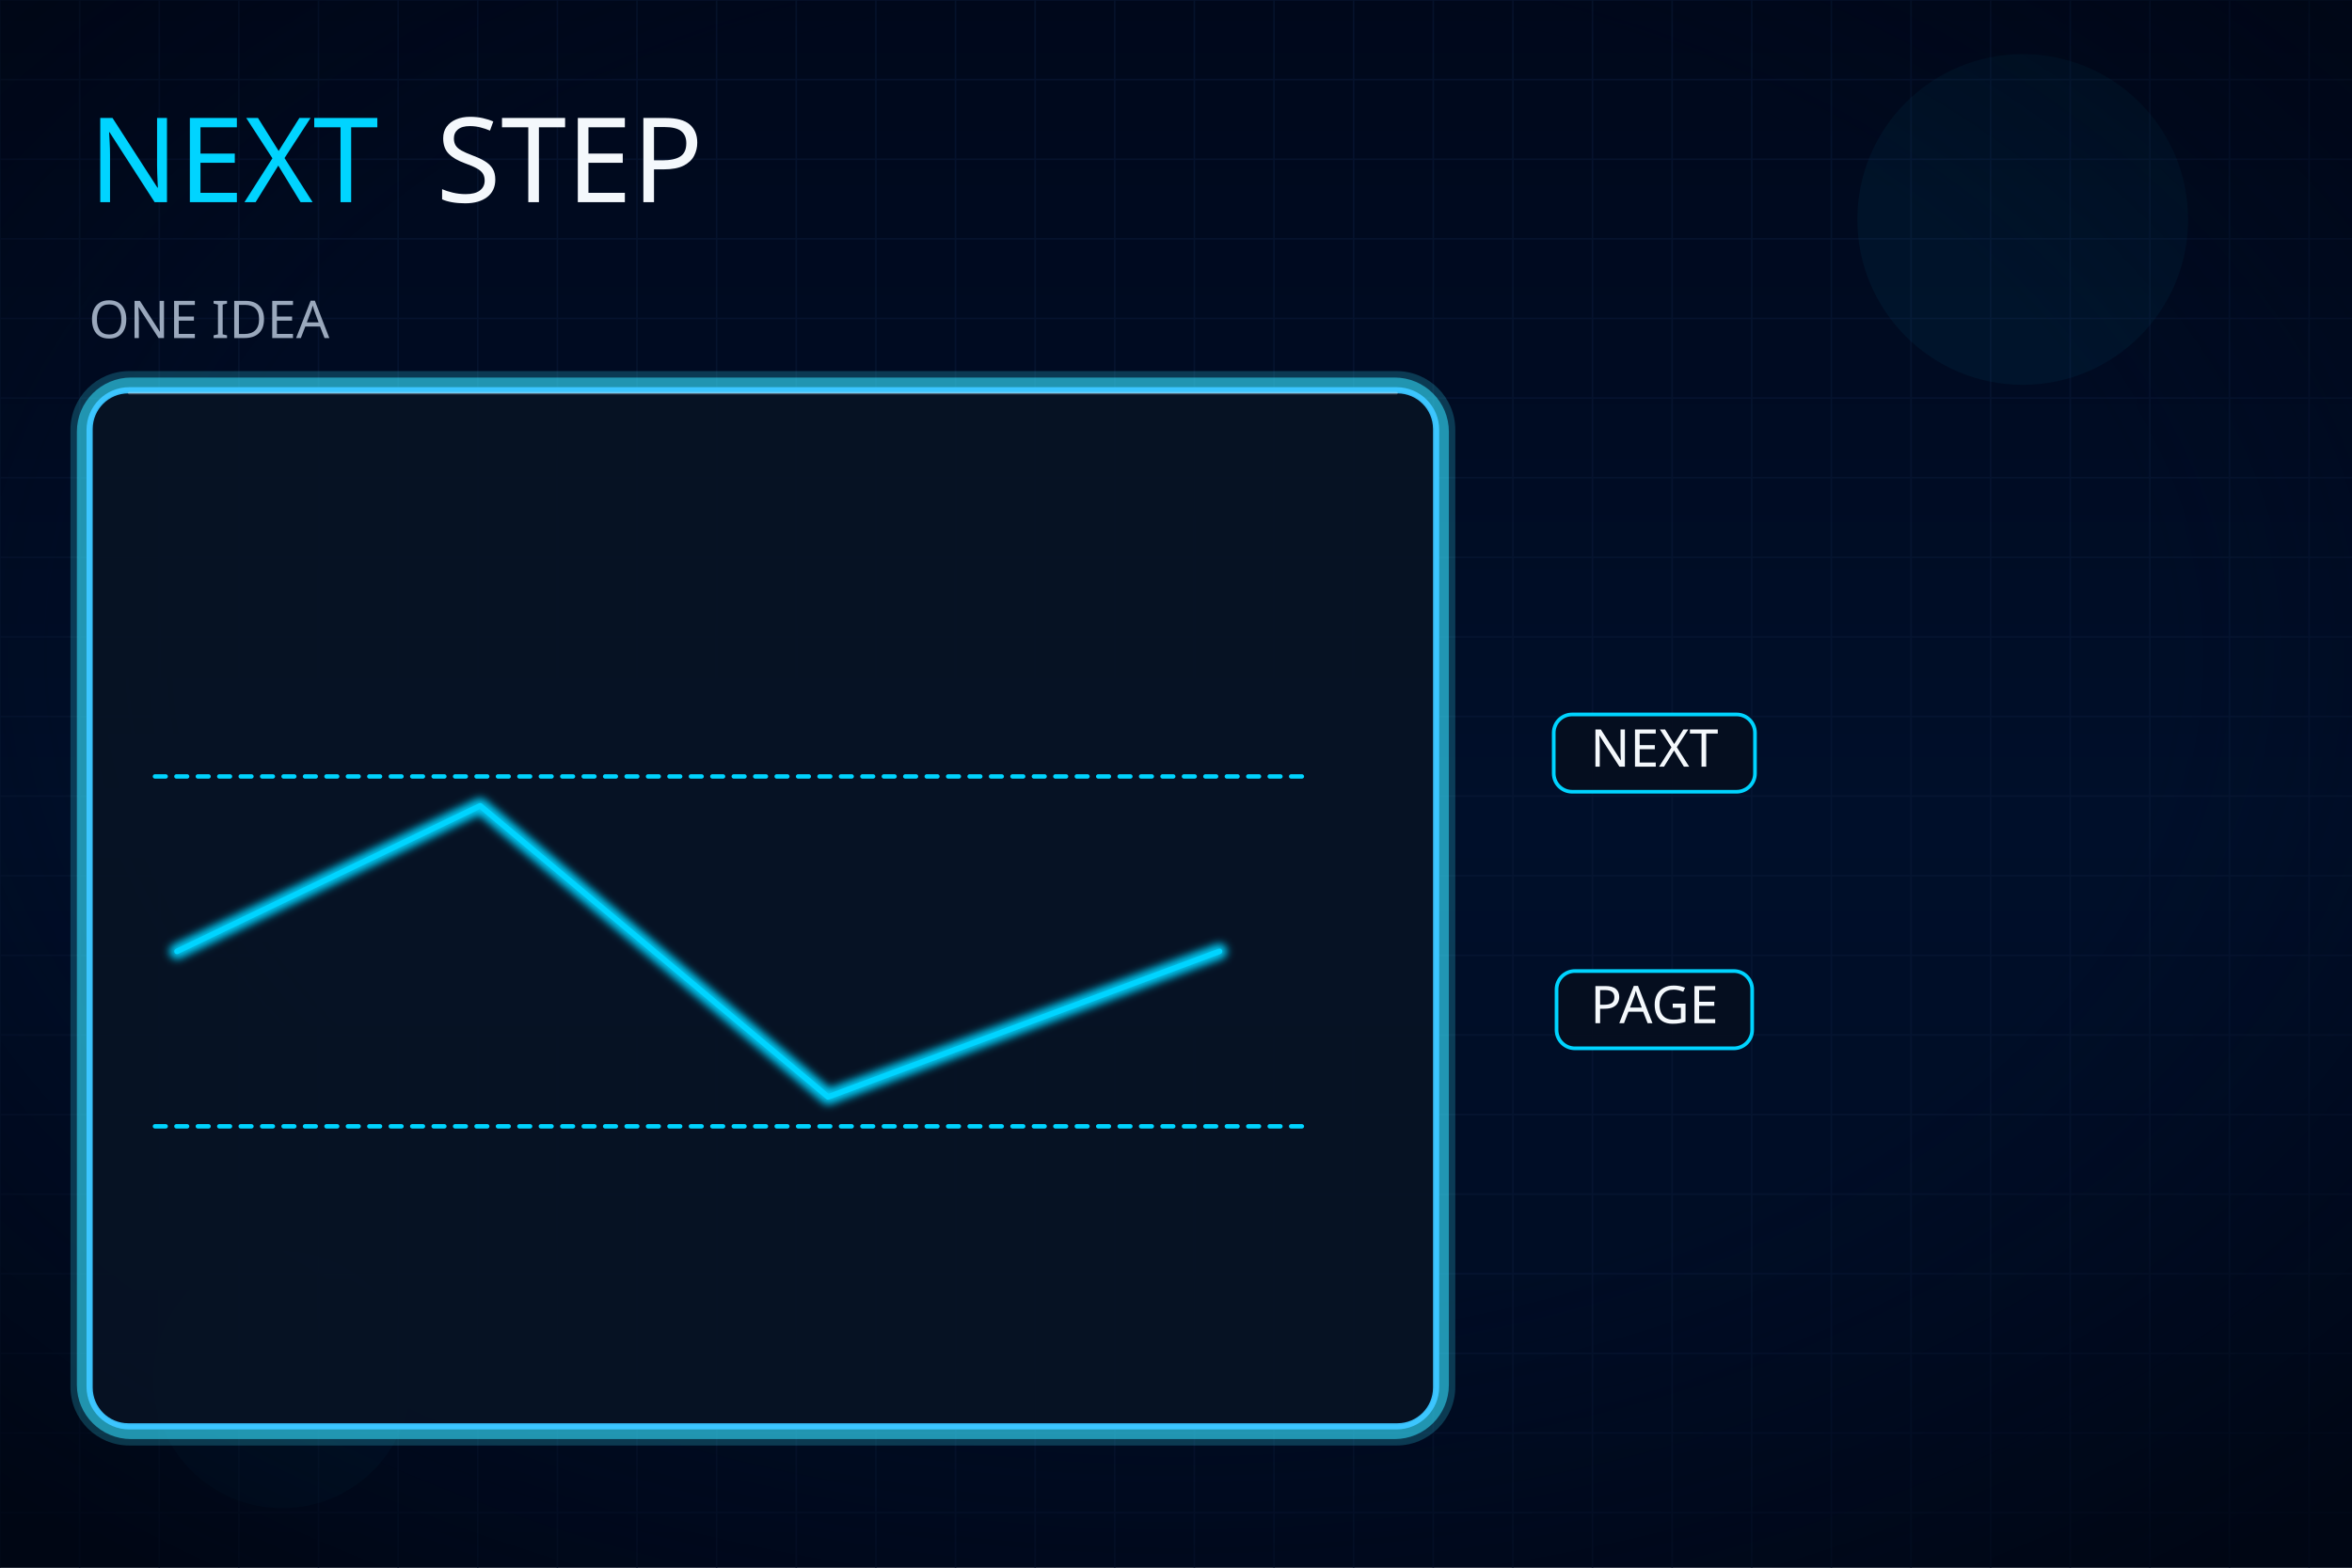
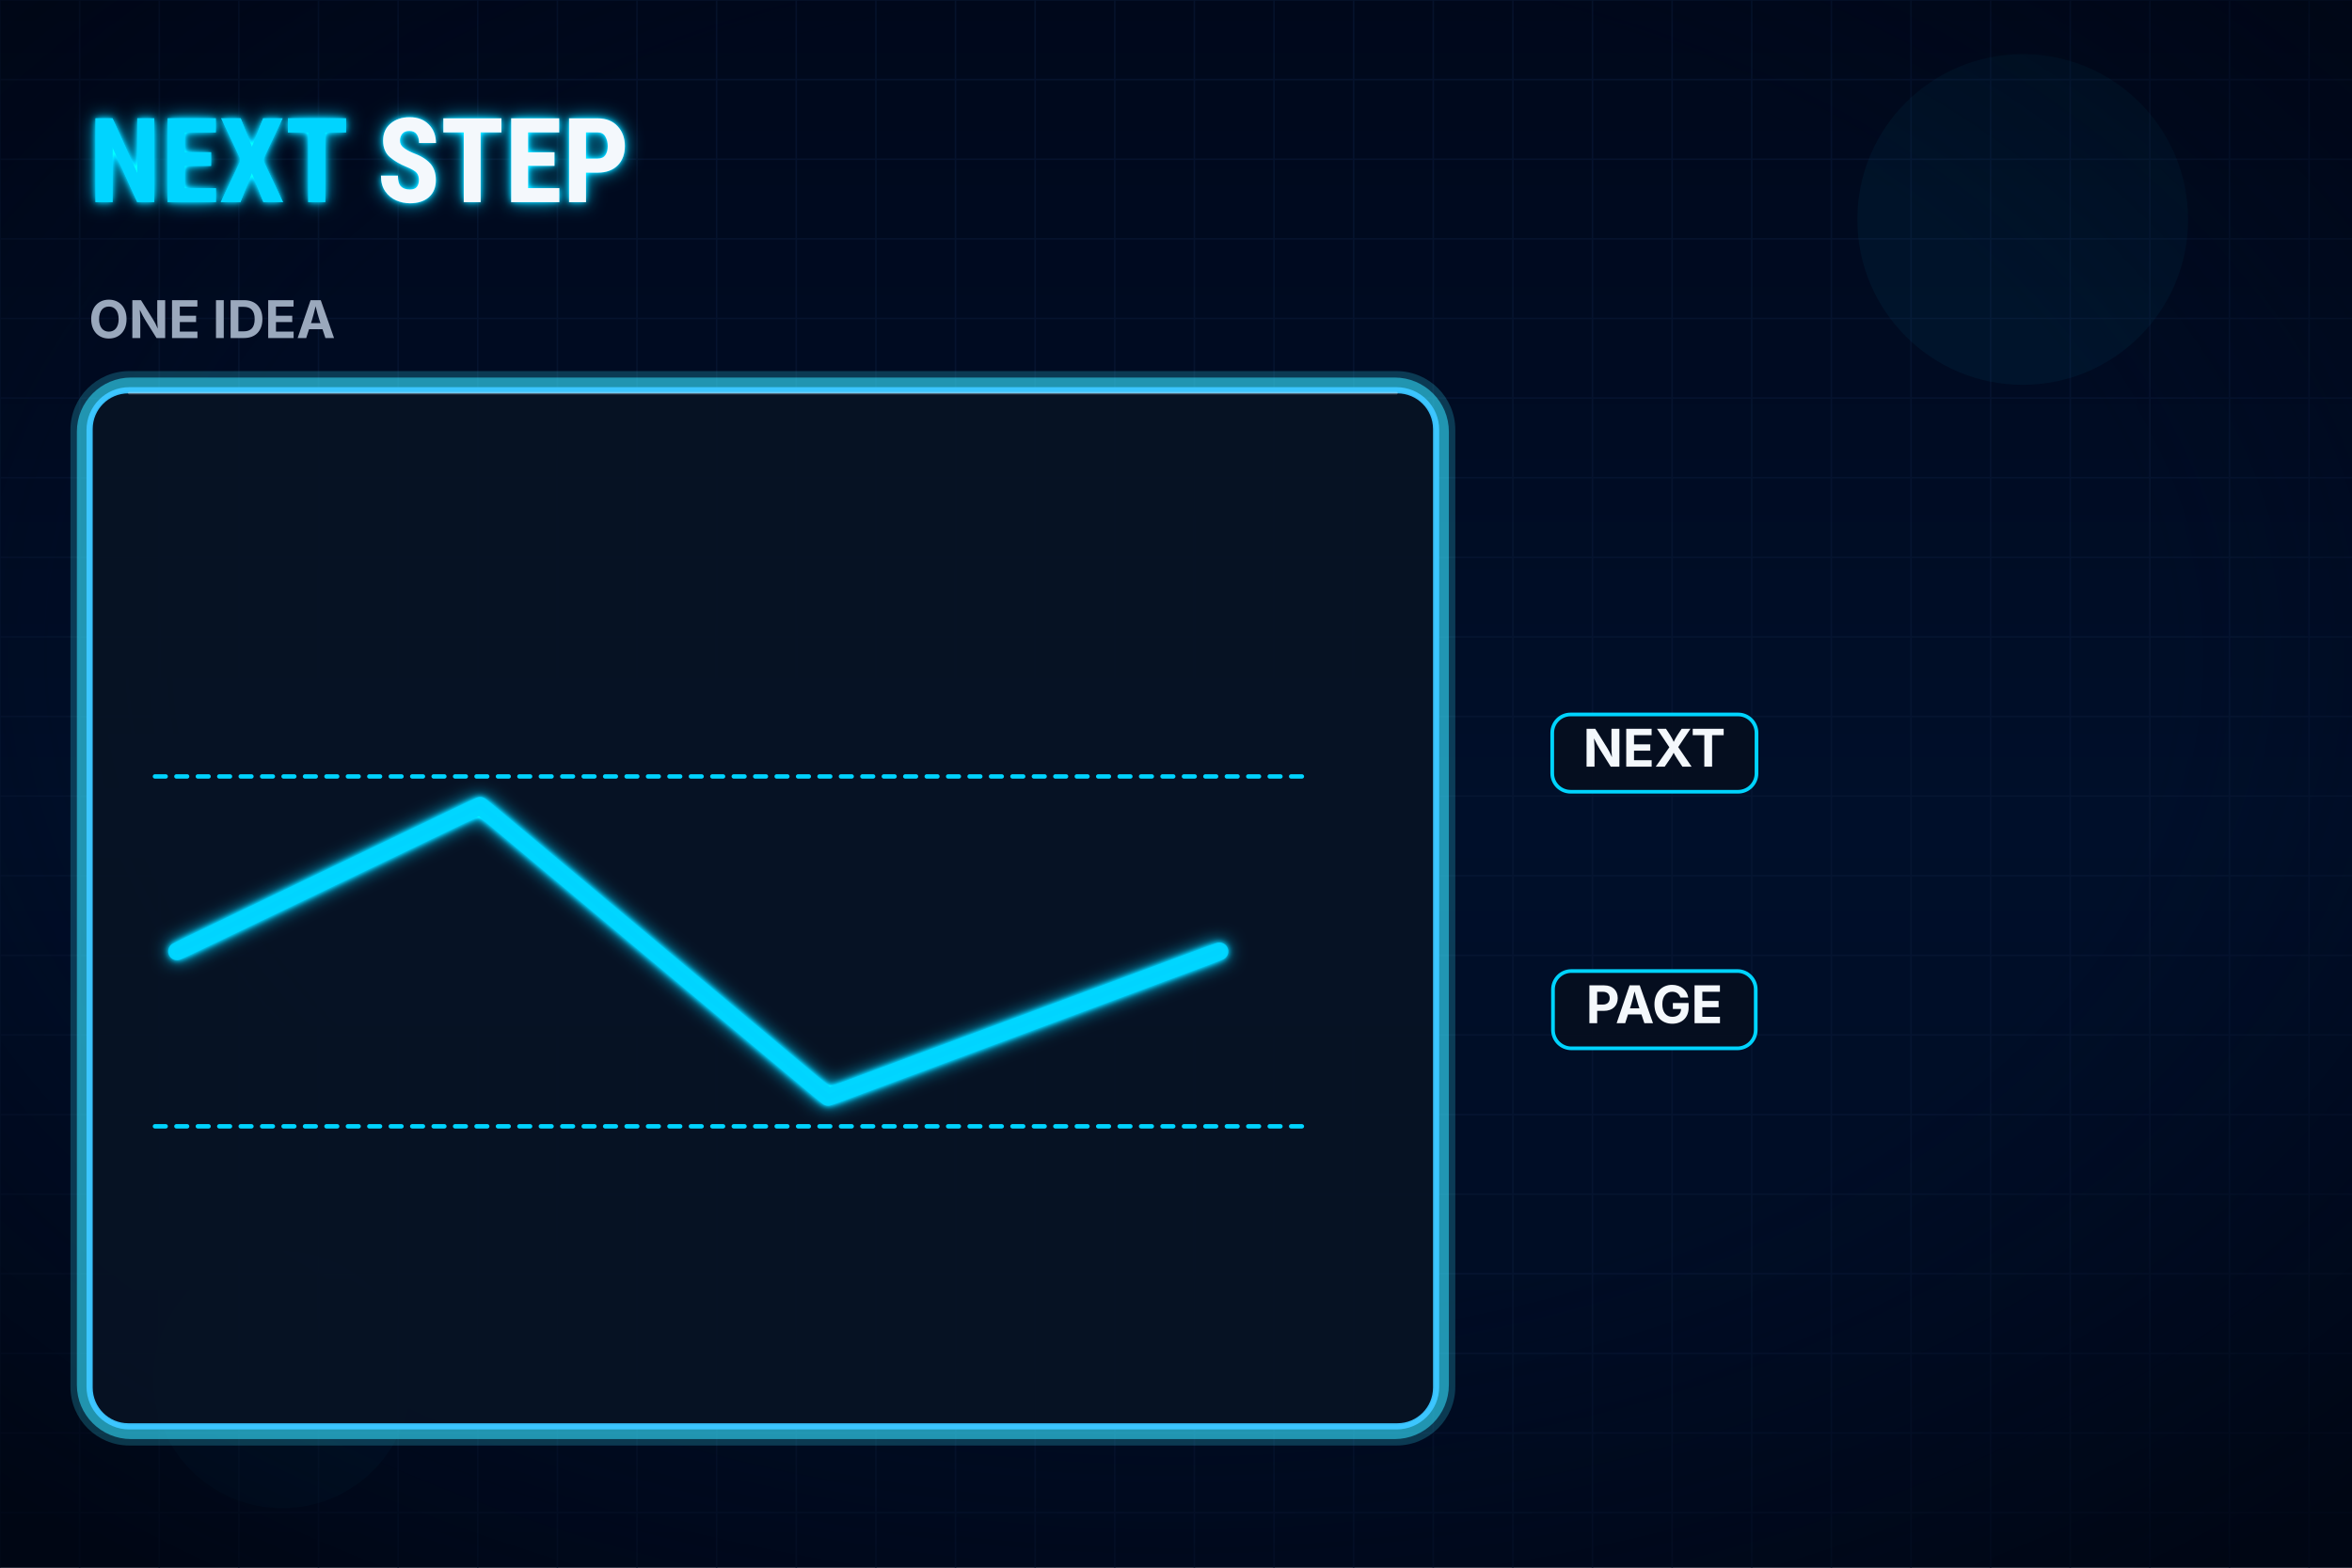
<svg xmlns="http://www.w3.org/2000/svg" width="1536" height="1024" viewBox="0 0 1536 1024">
  <defs>
    <style>
- @font-face { font-family: "Engine Regular"; src: url("../../../illustration_engine/assets/fonts/Inter-Regular.ttf") format("truetype"); font-weight: 400; font-style: normal; }
- @font-face { font-family: "Engine Semi"; src: url("../../../illustration_engine/assets/fonts/Inter-SemiBold.ttf") format("truetype"); font-weight: 400; font-style: normal; }
- @font-face { font-family: "Engine Bold"; src: url("../../../illustration_engine/assets/fonts/Inter-Bold.ttf") format("truetype"); font-weight: 400; font-style: normal; }
- @font-face { font-family: "Engine Condensed"; src: url("../../../illustration_engine/assets/fonts/RobotoCondensed-Bold.ttf") format("truetype"); font-weight: 400; font-style: normal; }
+ @font-face { font-family: "Inter"; src: url("file:///agent/repos/claude/skills/illustration-engine/illustration_engine/assets/fonts/Inter-Regular.ttf") format("truetype"); font-weight: normal; font-style: normal; }
+ @font-face { font-family: "Inter"; src: url("file:///agent/repos/claude/skills/illustration-engine/illustration_engine/assets/fonts/Inter-SemiBold.ttf") format("truetype"); font-weight: bold; font-style: normal; }
+ @font-face { font-family: "Inter"; src: url("file:///agent/repos/claude/skills/illustration-engine/illustration_engine/assets/fonts/Inter-Bold.ttf") format("truetype"); font-weight: bold; font-style: normal; }
+ @font-face { font-family: "Roboto Condensed"; src: url("file:///agent/repos/claude/skills/illustration-engine/illustration_engine/assets/fonts/RobotoCondensed-Bold.ttf") format("truetype"); font-weight: bold; font-style: normal; }
</style>
    <linearGradient id="bg1" x1="0" y1="0" x2="0" y2="1">
      <stop offset="0%" stop-color="#00081B" />
      <stop offset="52%" stop-color="#000F2A" />
      <stop offset="100%" stop-color="#000B21" />
    </linearGradient>
    <radialGradient id="vig2" cx="50%" cy="42%" r="72%">
      <stop offset="58%" stop-color="#00081B" stop-opacity="0" />
      <stop offset="100%" stop-color="#00040F" stop-opacity="0.72" />
    </radialGradient>
-     <filter id="softglow" x="-60%" y="-60%" width="220%" height="220%">
-       <feGaussianBlur stdDeviation="2.64" />
+     <filter id="bloom" x="-80%" y="-80%" width="260%" height="260%" color-interpolation-filters="sRGB">
+       <feGaussianBlur in="SourceGraphic" stdDeviation="6" result="wide" />
+       <feGaussianBlur in="SourceGraphic" stdDeviation="1.92" result="tight" />
+       <feComposite in="wide" in2="tight" operator="arithmetic" k1="0" k2="1" k3="1" k4="0" result="add" />
+       <feMerge>
+         <feMergeNode in="add" />
+         <feMergeNode in="SourceGraphic" />
+       </feMerge>
    </filter>
  </defs>
  <rect x="0" y="0" width="1536" height="1024" rx="0" ry="0" fill="url(#bg1)" fill-opacity="1" stroke="none" stroke-width="0" stroke-opacity="1" />
  <g opacity="0.55">
    <line x1="0" y1="0" x2="0" y2="1024" stroke="#0A1A38" stroke-width="1" stroke-linecap="round" stroke-opacity="1" />
    <line x1="52" y1="0" x2="52" y2="1024" stroke="#0A1A38" stroke-width="1" stroke-linecap="round" stroke-opacity="1" />
    <line x1="104" y1="0" x2="104" y2="1024" stroke="#0A1A38" stroke-width="1" stroke-linecap="round" stroke-opacity="1" />
    <line x1="156" y1="0" x2="156" y2="1024" stroke="#0A1A38" stroke-width="1" stroke-linecap="round" stroke-opacity="1" />
    <line x1="208" y1="0" x2="208" y2="1024" stroke="#0A1A38" stroke-width="1" stroke-linecap="round" stroke-opacity="1" />
    <line x1="260" y1="0" x2="260" y2="1024" stroke="#0A1A38" stroke-width="1" stroke-linecap="round" stroke-opacity="1" />
    <line x1="312" y1="0" x2="312" y2="1024" stroke="#0A1A38" stroke-width="1" stroke-linecap="round" stroke-opacity="1" />
    <line x1="364" y1="0" x2="364" y2="1024" stroke="#0A1A38" stroke-width="1" stroke-linecap="round" stroke-opacity="1" />
    <line x1="416" y1="0" x2="416" y2="1024" stroke="#0A1A38" stroke-width="1" stroke-linecap="round" stroke-opacity="1" />
    <line x1="468" y1="0" x2="468" y2="1024" stroke="#0A1A38" stroke-width="1" stroke-linecap="round" stroke-opacity="1" />
    <line x1="520" y1="0" x2="520" y2="1024" stroke="#0A1A38" stroke-width="1" stroke-linecap="round" stroke-opacity="1" />
    <line x1="572" y1="0" x2="572" y2="1024" stroke="#0A1A38" stroke-width="1" stroke-linecap="round" stroke-opacity="1" />
    <line x1="624" y1="0" x2="624" y2="1024" stroke="#0A1A38" stroke-width="1" stroke-linecap="round" stroke-opacity="1" />
    <line x1="676" y1="0" x2="676" y2="1024" stroke="#0A1A38" stroke-width="1" stroke-linecap="round" stroke-opacity="1" />
    <line x1="728" y1="0" x2="728" y2="1024" stroke="#0A1A38" stroke-width="1" stroke-linecap="round" stroke-opacity="1" />
    <line x1="780" y1="0" x2="780" y2="1024" stroke="#0A1A38" stroke-width="1" stroke-linecap="round" stroke-opacity="1" />
    <line x1="832" y1="0" x2="832" y2="1024" stroke="#0A1A38" stroke-width="1" stroke-linecap="round" stroke-opacity="1" />
    <line x1="884" y1="0" x2="884" y2="1024" stroke="#0A1A38" stroke-width="1" stroke-linecap="round" stroke-opacity="1" />
    <line x1="936" y1="0" x2="936" y2="1024" stroke="#0A1A38" stroke-width="1" stroke-linecap="round" stroke-opacity="1" />
    <line x1="988" y1="0" x2="988" y2="1024" stroke="#0A1A38" stroke-width="1" stroke-linecap="round" stroke-opacity="1" />
    <line x1="1040" y1="0" x2="1040" y2="1024" stroke="#0A1A38" stroke-width="1" stroke-linecap="round" stroke-opacity="1" />
    <line x1="1092" y1="0" x2="1092" y2="1024" stroke="#0A1A38" stroke-width="1" stroke-linecap="round" stroke-opacity="1" />
    <line x1="1144" y1="0" x2="1144" y2="1024" stroke="#0A1A38" stroke-width="1" stroke-linecap="round" stroke-opacity="1" />
    <line x1="1196" y1="0" x2="1196" y2="1024" stroke="#0A1A38" stroke-width="1" stroke-linecap="round" stroke-opacity="1" />
    <line x1="1248" y1="0" x2="1248" y2="1024" stroke="#0A1A38" stroke-width="1" stroke-linecap="round" stroke-opacity="1" />
    <line x1="1300" y1="0" x2="1300" y2="1024" stroke="#0A1A38" stroke-width="1" stroke-linecap="round" stroke-opacity="1" />
    <line x1="1352" y1="0" x2="1352" y2="1024" stroke="#0A1A38" stroke-width="1" stroke-linecap="round" stroke-opacity="1" />
    <line x1="1404" y1="0" x2="1404" y2="1024" stroke="#0A1A38" stroke-width="1" stroke-linecap="round" stroke-opacity="1" />
    <line x1="1456" y1="0" x2="1456" y2="1024" stroke="#0A1A38" stroke-width="1" stroke-linecap="round" stroke-opacity="1" />
    <line x1="1508" y1="0" x2="1508" y2="1024" stroke="#0A1A38" stroke-width="1" stroke-linecap="round" stroke-opacity="1" />
    <line x1="0" y1="0" x2="1536" y2="0" stroke="#0A1A38" stroke-width="1" stroke-linecap="round" stroke-opacity="1" />
    <line x1="0" y1="52" x2="1536" y2="52" stroke="#0A1A38" stroke-width="1" stroke-linecap="round" stroke-opacity="1" />
    <line x1="0" y1="104" x2="1536" y2="104" stroke="#0A1A38" stroke-width="1" stroke-linecap="round" stroke-opacity="1" />
    <line x1="0" y1="156" x2="1536" y2="156" stroke="#0A1A38" stroke-width="1" stroke-linecap="round" stroke-opacity="1" />
    <line x1="0" y1="208" x2="1536" y2="208" stroke="#0A1A38" stroke-width="1" stroke-linecap="round" stroke-opacity="1" />
    <line x1="0" y1="260" x2="1536" y2="260" stroke="#0A1A38" stroke-width="1" stroke-linecap="round" stroke-opacity="1" />
    <line x1="0" y1="312" x2="1536" y2="312" stroke="#0A1A38" stroke-width="1" stroke-linecap="round" stroke-opacity="1" />
    <line x1="0" y1="364" x2="1536" y2="364" stroke="#0A1A38" stroke-width="1" stroke-linecap="round" stroke-opacity="1" />
    <line x1="0" y1="416" x2="1536" y2="416" stroke="#0A1A38" stroke-width="1" stroke-linecap="round" stroke-opacity="1" />
    <line x1="0" y1="468" x2="1536" y2="468" stroke="#0A1A38" stroke-width="1" stroke-linecap="round" stroke-opacity="1" />
    <line x1="0" y1="520" x2="1536" y2="520" stroke="#0A1A38" stroke-width="1" stroke-linecap="round" stroke-opacity="1" />
    <line x1="0" y1="572" x2="1536" y2="572" stroke="#0A1A38" stroke-width="1" stroke-linecap="round" stroke-opacity="1" />
    <line x1="0" y1="624" x2="1536" y2="624" stroke="#0A1A38" stroke-width="1" stroke-linecap="round" stroke-opacity="1" />
    <line x1="0" y1="676" x2="1536" y2="676" stroke="#0A1A38" stroke-width="1" stroke-linecap="round" stroke-opacity="1" />
    <line x1="0" y1="728" x2="1536" y2="728" stroke="#0A1A38" stroke-width="1" stroke-linecap="round" stroke-opacity="1" />
    <line x1="0" y1="780" x2="1536" y2="780" stroke="#0A1A38" stroke-width="1" stroke-linecap="round" stroke-opacity="1" />
    <line x1="0" y1="832" x2="1536" y2="832" stroke="#0A1A38" stroke-width="1" stroke-linecap="round" stroke-opacity="1" />
    <line x1="0" y1="884" x2="1536" y2="884" stroke="#0A1A38" stroke-width="1" stroke-linecap="round" stroke-opacity="1" />
    <line x1="0" y1="936" x2="1536" y2="936" stroke="#0A1A38" stroke-width="1" stroke-linecap="round" stroke-opacity="1" />
    <line x1="0" y1="988" x2="1536" y2="988" stroke="#0A1A38" stroke-width="1" stroke-linecap="round" stroke-opacity="1" />
  </g>
  <circle cx="1320.96" cy="143.36" r="108" fill="#00D4FF" fill-opacity="0.045" stroke="none" stroke-width="0" />
  <circle cx="184.32" cy="901.12" r="84" fill="#00D4FF" fill-opacity="0.045" stroke="none" stroke-width="0" />
  <rect x="0" y="0" width="1536" height="1024" rx="0" ry="0" fill="url(#vig2)" fill-opacity="1" stroke="none" stroke-width="0" stroke-opacity="1" />
-   <text x="58" y="132.04" fill="#00D4FF" fill-opacity="1" font-family="Engine Condensed" font-size="77" text-anchor="start">NEXT</text>
-   <text x="284.8" y="132.04" fill="#F4F8FC" fill-opacity="1" font-family="Engine Condensed" font-size="77" text-anchor="start">STEP</text>
-   <text x="58" y="220.8" fill="#9AA8BC" fill-opacity="1" font-family="Engine Bold" font-size="34" text-anchor="start">ONE IDEA</text>
+   <text x="58" y="132.04" fill="#00D4FF" fill-opacity="0.85" font-family="Roboto Condensed" font-weight="bold" font-size="77" text-anchor="start" filter="url(#bloom)">NEXT</text>
+   <text x="58" y="132.04" fill="#00D4FF" fill-opacity="1" font-family="Roboto Condensed" font-weight="bold" font-size="77" text-anchor="start">NEXT</text>
+   <text x="246" y="132.04" fill="#00D4FF" fill-opacity="0.85" font-family="Roboto Condensed" font-weight="bold" font-size="77" text-anchor="start" filter="url(#bloom)">STEP</text>
+   <text x="246" y="132.04" fill="#F4F8FC" fill-opacity="1" font-family="Roboto Condensed" font-weight="bold" font-size="77" text-anchor="start">STEP</text>
+   <text x="58" y="220.8" fill="#9AA8BC" fill-opacity="1" font-family="Inter" font-weight="bold" font-size="34" text-anchor="start">ONE IDEA</text>
  <rect x="46" y="242.4" width="904.4" height="701.8" rx="38.4" ry="38.4" fill="#33E0FF" fill-opacity="0.22" stroke="none" stroke-width="0" stroke-opacity="1" />
  <rect x="54.4" y="250.8" width="887.6" height="685" rx="31.2" ry="31.2" fill="none" fill-opacity="1" stroke="#33E0FF" stroke-width="8.4" stroke-opacity="0.55" />
  <rect x="58" y="254.4" width="880.4" height="677.8" rx="26.4" ry="26.4" fill="#060E1E" fill-opacity="0.9" stroke="#3CC6FF" stroke-width="3" stroke-opacity="1" />
  <rect x="59.8" y="256.2" width="876.8" height="674.2" rx="24" ry="24" fill="none" fill-opacity="1" stroke="#3CC6FF" stroke-width="1.5" stroke-opacity="0.95" />
  <line x1="84.4" y1="256.8" x2="912" y2="256.8" stroke="#F4F8FC" stroke-width="1.68" stroke-linecap="round" stroke-opacity="0.28" />
-   <line x1="101.2" y1="507.16" x2="853.2" y2="507.16" stroke="#00D4FF" stroke-width="8.06" stroke-linecap="round" stroke-opacity="0.95" stroke-dasharray="7 7" filter="url(#softglow)" />
+   <line x1="101.2" y1="507.16" x2="853.2" y2="507.16" stroke="#00D4FF" stroke-width="9.79" stroke-linecap="round" stroke-opacity="0.95" stroke-dasharray="7 7" filter="url(#bloom)" />
  <line x1="101.2" y1="507.16" x2="853.2" y2="507.16" stroke="#00D4FF" stroke-width="2.88" stroke-linecap="round" stroke-opacity="1" stroke-dasharray="7 7" />
-   <line x1="101.2" y1="735.7" x2="853.2" y2="735.7" stroke="#00D4FF" stroke-width="8.06" stroke-linecap="round" stroke-opacity="0.95" stroke-dasharray="7 7" filter="url(#softglow)" />
+   <line x1="101.2" y1="735.7" x2="853.2" y2="735.7" stroke="#00D4FF" stroke-width="9.79" stroke-linecap="round" stroke-opacity="0.95" stroke-dasharray="7 7" filter="url(#bloom)" />
  <line x1="101.2" y1="735.7" x2="853.2" y2="735.7" stroke="#00D4FF" stroke-width="2.88" stroke-linecap="round" stroke-opacity="1" stroke-dasharray="7 7" />
-   <polyline points="115.6,621.43 313.6,526.36 540.8,716.5 796.4,621.43" fill="none" stroke="#00D4FF" stroke-width="10.08" stroke-linejoin="round" stroke-linecap="round" stroke-opacity="0.95" filter="url(#softglow)" />
+   <polyline points="115.6,621.43 313.6,526.36 540.8,716.5 796.4,621.43" fill="none" stroke="#00D4FF" stroke-width="11.52" stroke-linejoin="round" stroke-linecap="round" stroke-opacity="0.95" filter="url(#bloom)" />
  <polyline points="115.6,621.43 313.6,526.36 540.8,716.5 796.4,621.43" fill="none" stroke="#00D4FF" stroke-width="3.6" stroke-linejoin="round" stroke-linecap="round" stroke-opacity="1" />
-   <rect x="1014.68" y="466.68" width="131.43" height="50.48" rx="12" ry="12" fill="#060E1E" fill-opacity="0.88" stroke="#00D4FF" stroke-width="2.4" stroke-opacity="1" />
-   <text x="1080.4" y="500.76" fill="#F4F8FC" fill-opacity="1" font-family="Engine Bold" font-size="34" text-anchor="middle">NEXT</text>
-   <rect x="1016.53" y="634.28" width="127.74" height="50.48" rx="12" ry="12" fill="#060E1E" fill-opacity="0.88" stroke="#00D4FF" stroke-width="2.4" stroke-opacity="1" />
-   <text x="1080.4" y="668.36" fill="#F4F8FC" fill-opacity="1" font-family="Engine Bold" font-size="34" text-anchor="middle">PAGE</text>
+   <rect x="1013.7" y="466.68" width="133.4" height="50.48" rx="12" ry="12" fill="#060E1E" fill-opacity="0.88" stroke="#00D4FF" stroke-width="2.4" stroke-opacity="1" />
+   <text x="1080.4" y="500.76" fill="#F4F8FC" fill-opacity="1" font-family="Inter" font-weight="bold" font-size="34" text-anchor="middle">NEXT</text>
+   <rect x="1014.2" y="634.28" width="132.4" height="50.48" rx="12" ry="12" fill="#060E1E" fill-opacity="0.88" stroke="#00D4FF" stroke-width="2.4" stroke-opacity="1" />
+   <text x="1080.4" y="668.36" fill="#F4F8FC" fill-opacity="1" font-family="Inter" font-weight="bold" font-size="34" text-anchor="middle">PAGE</text>
</svg>
